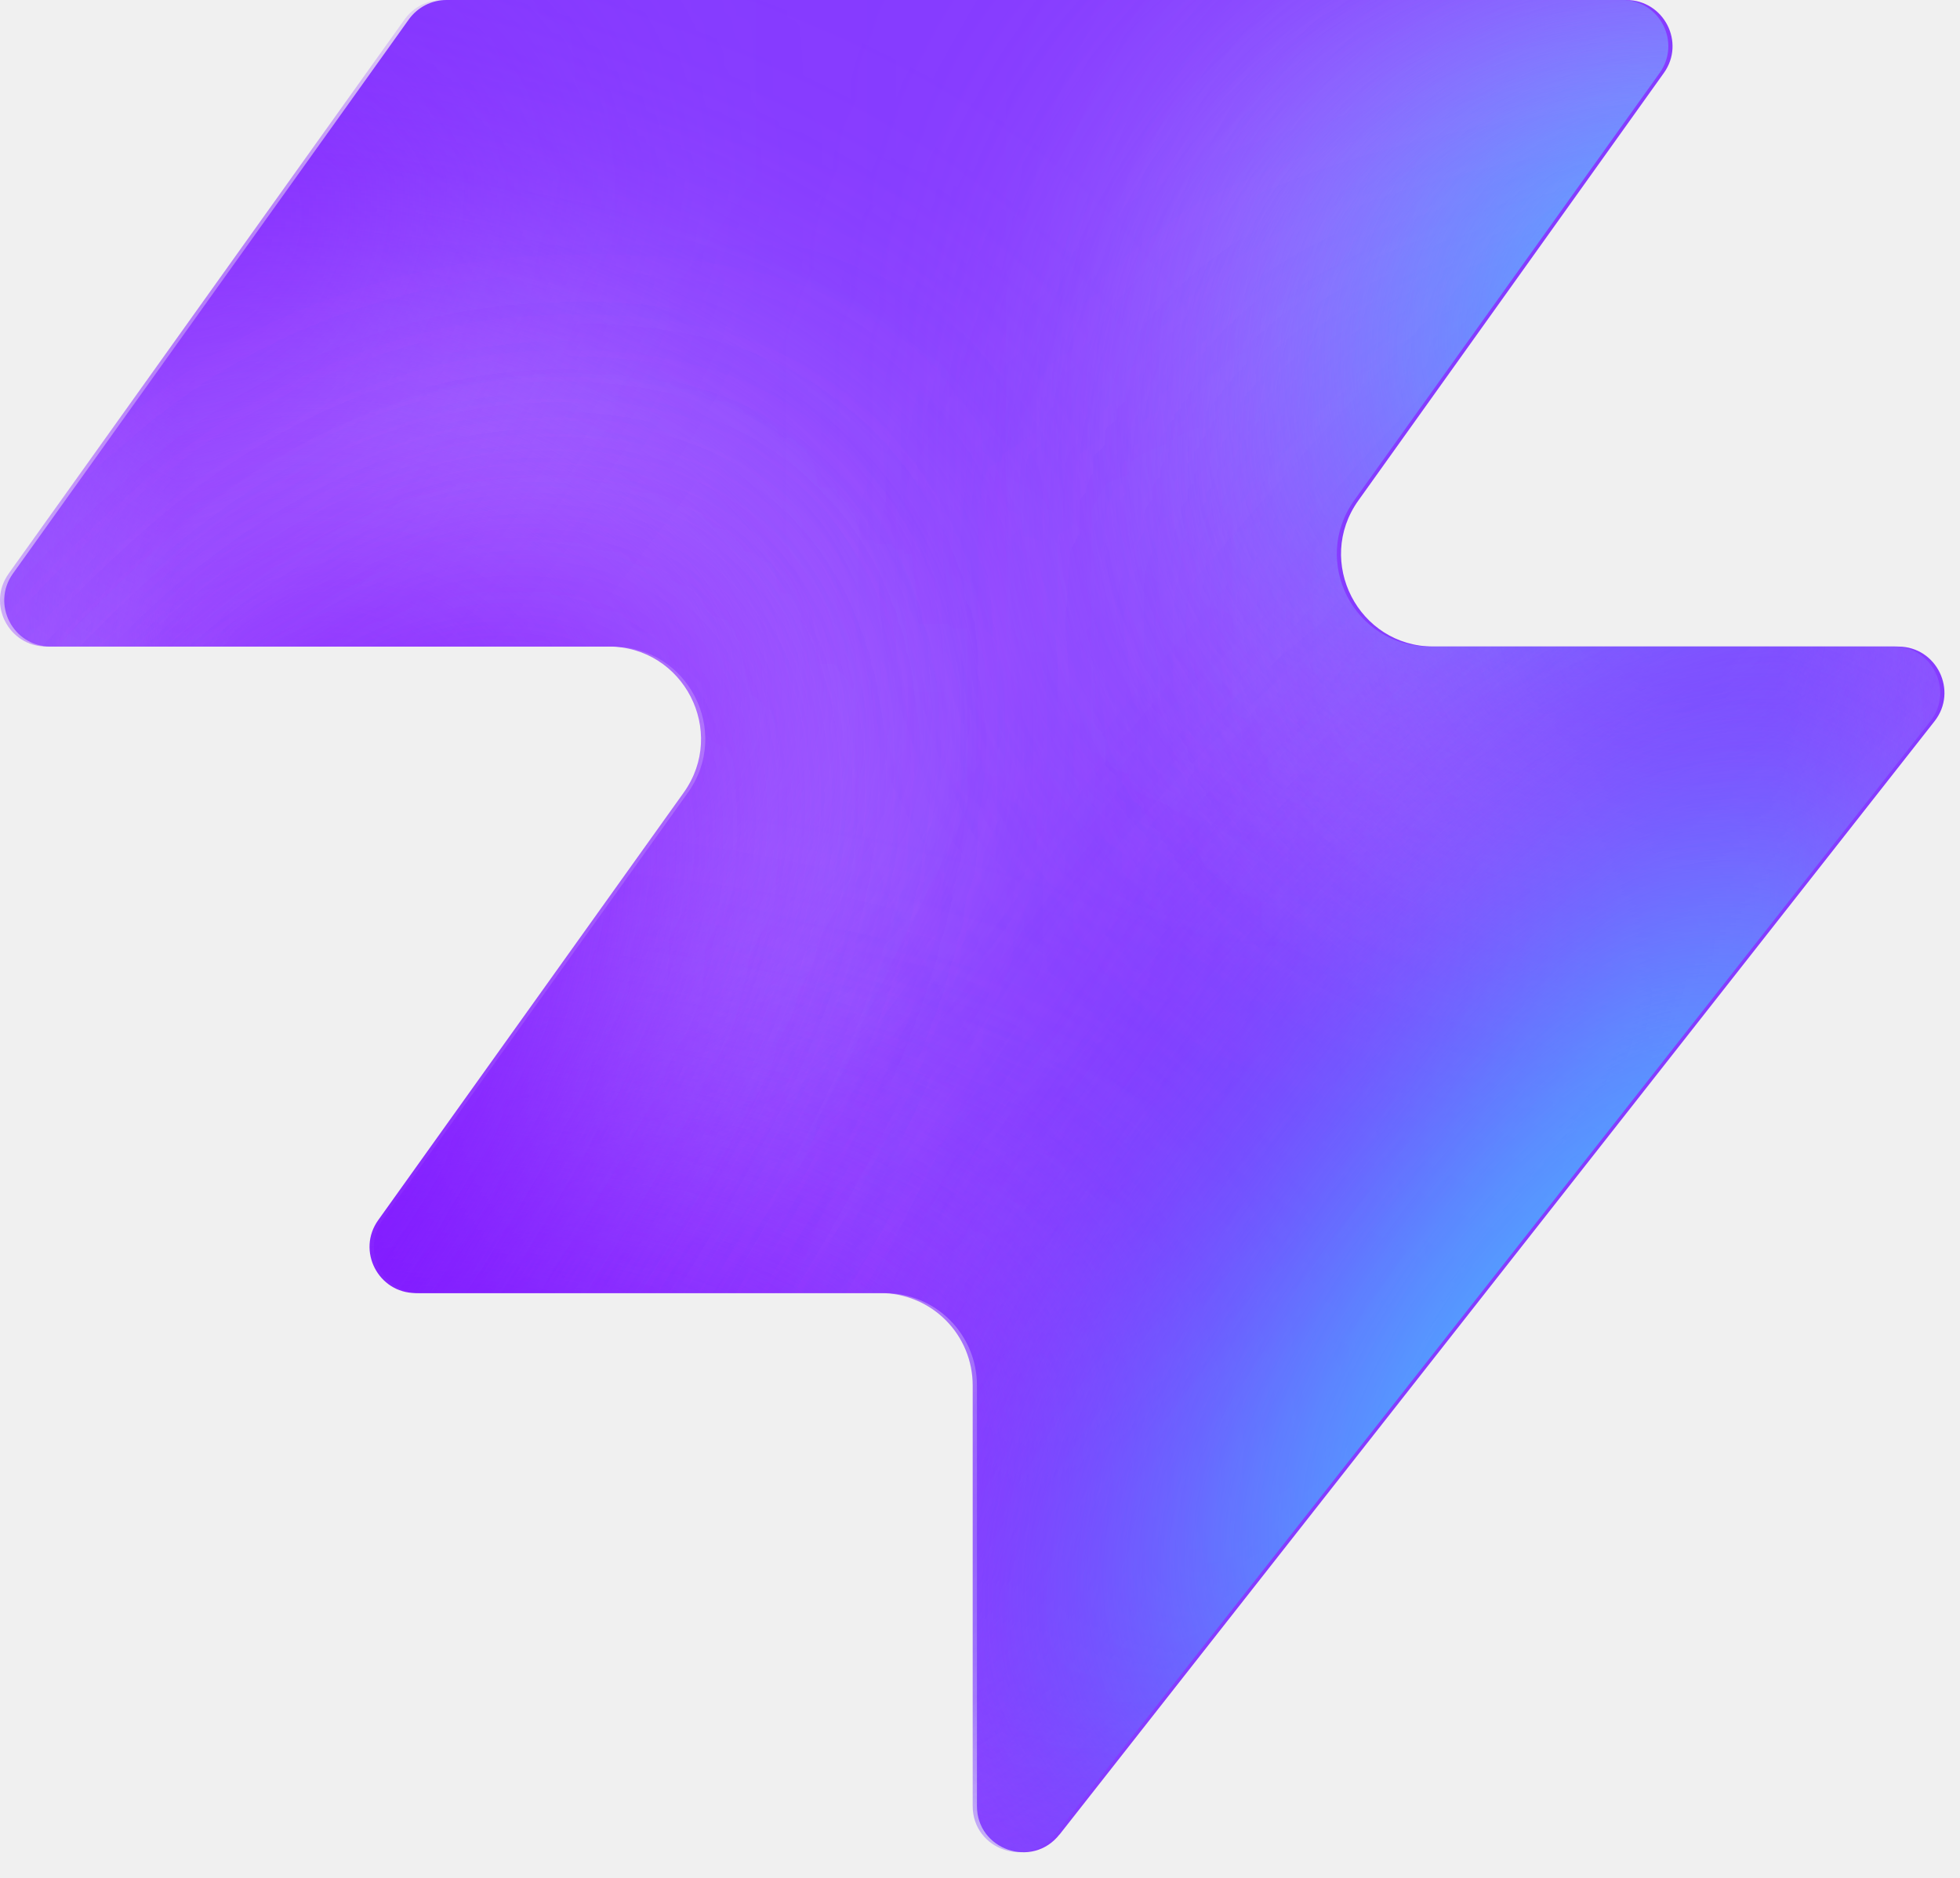
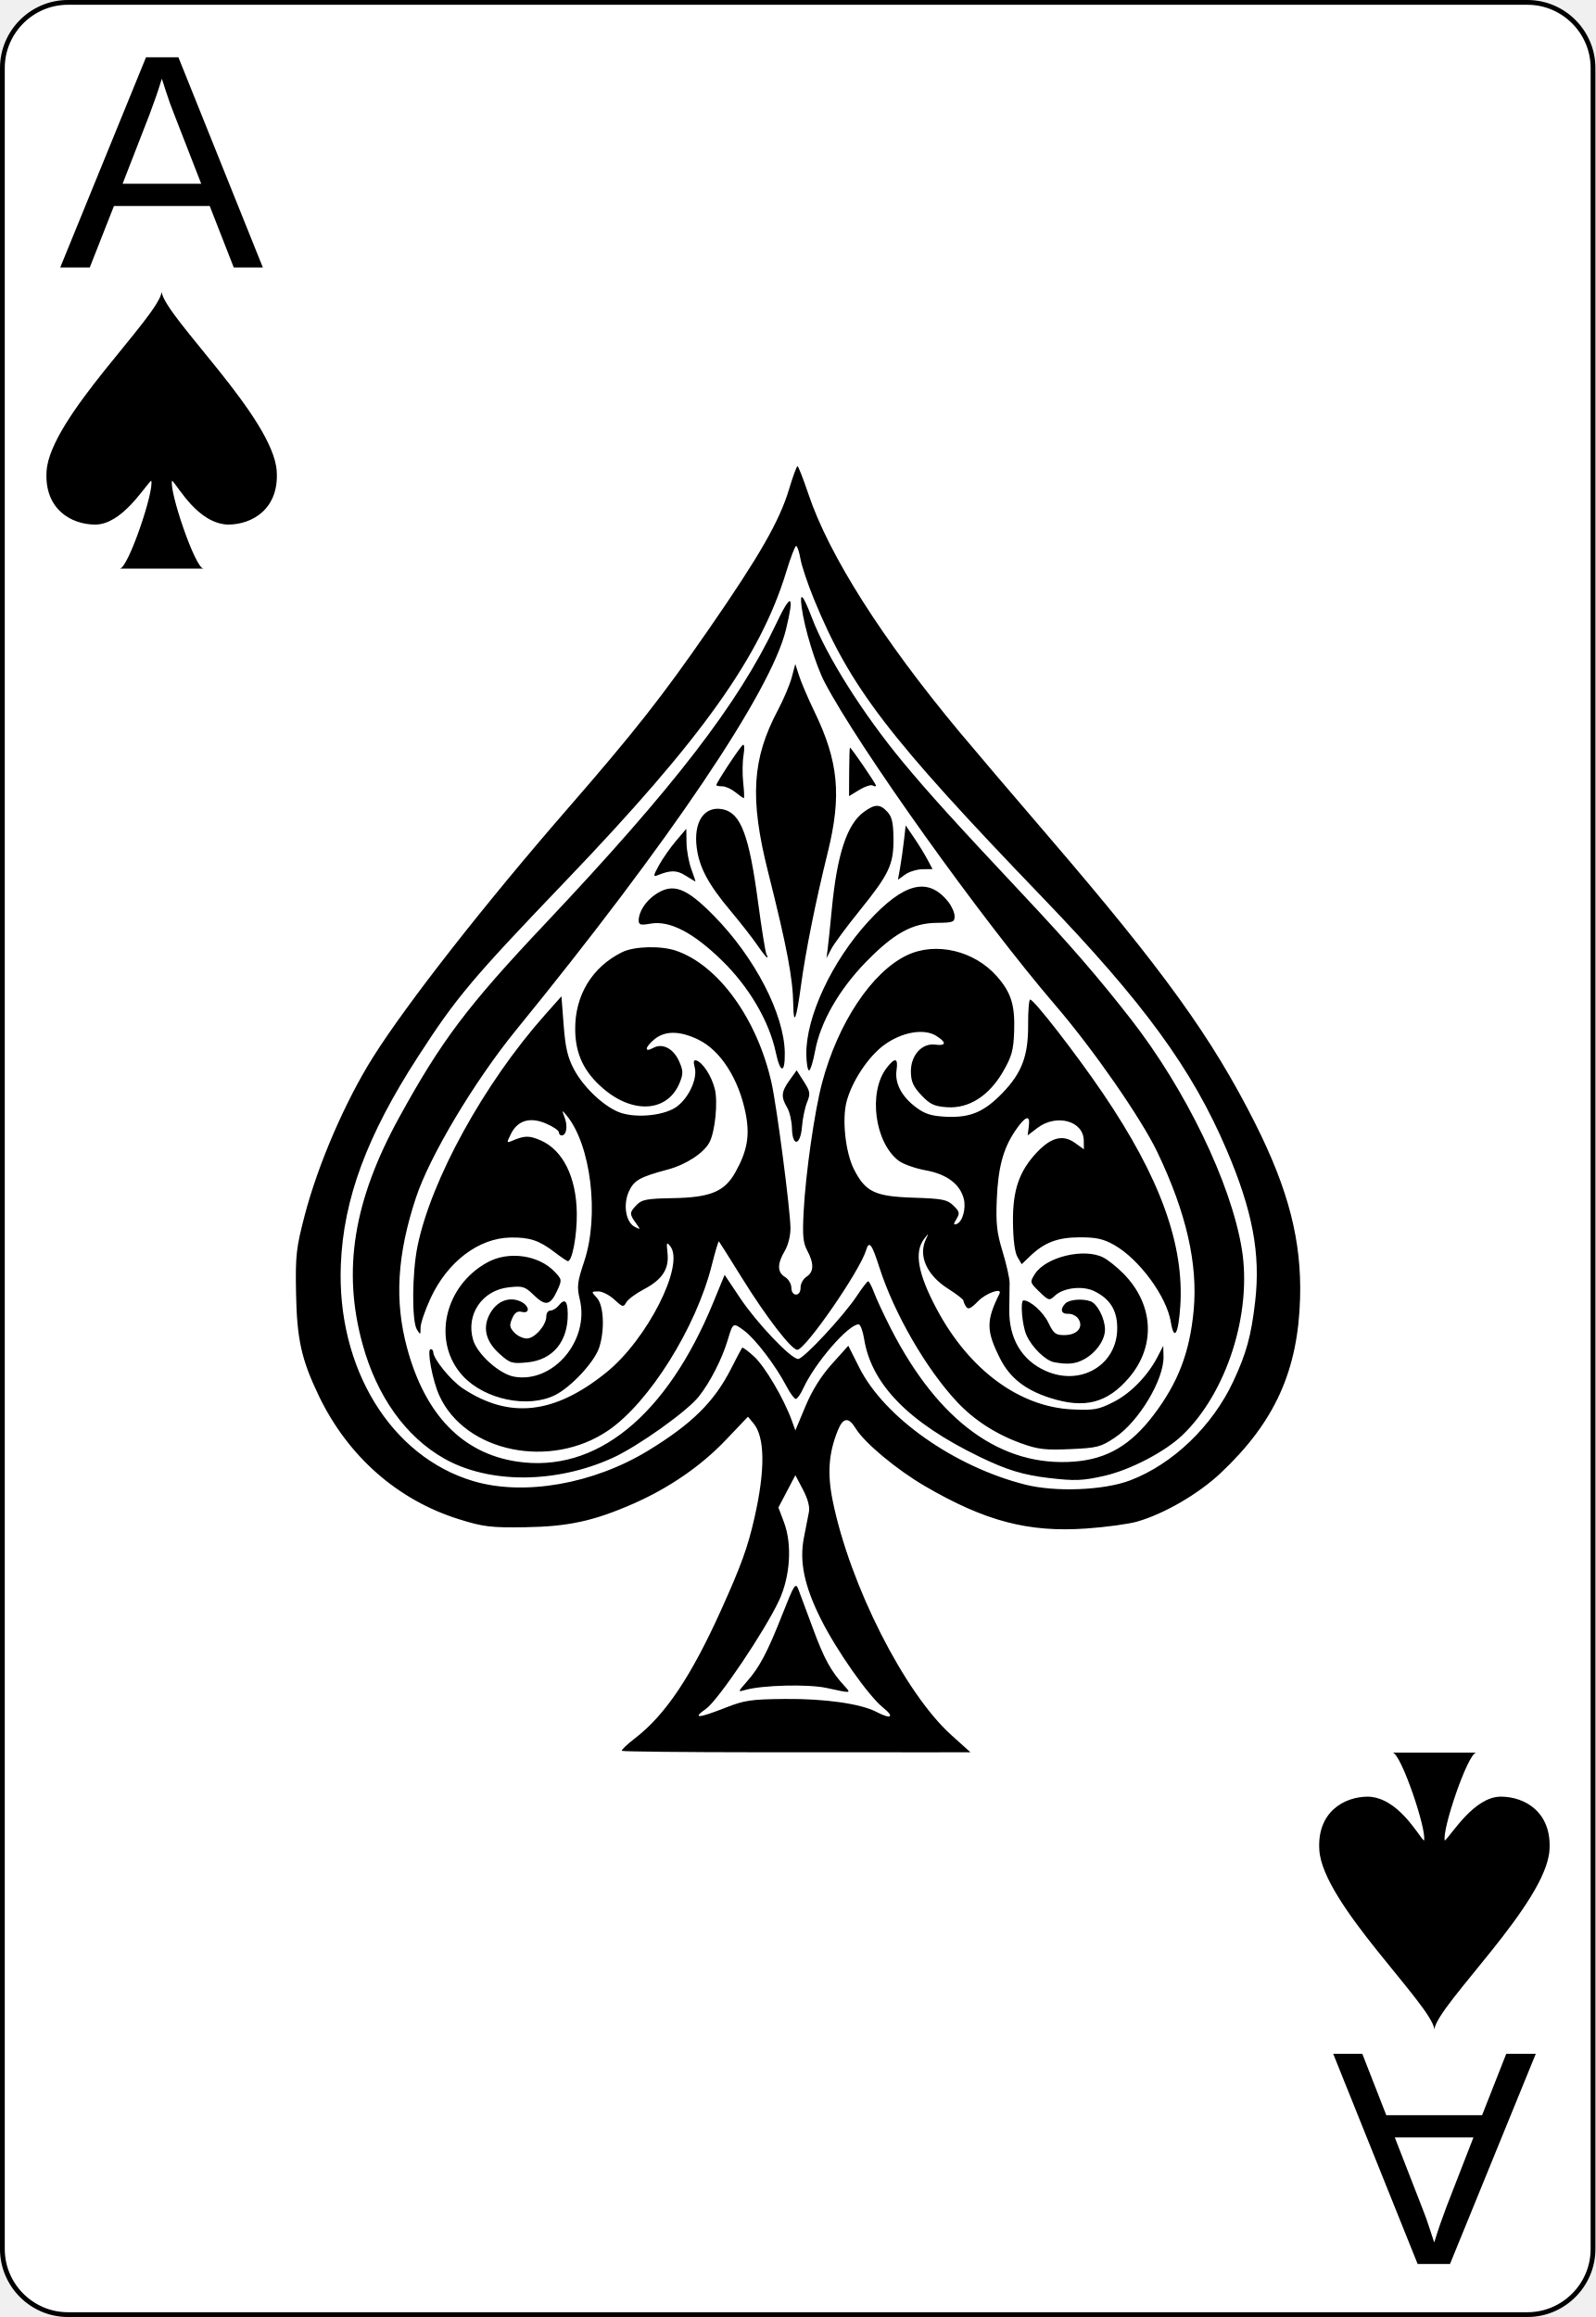
- <svg xmlns="http://www.w3.org/2000/svg" width="48" height="46" fill="none" viewBox="0 0 48 46">
-   <path fill="#863bff" d="M25.946 44.938c-.664.845-2.021.375-2.021-.698V33.937a2.26 2.26 0 0 0-2.262-2.262H10.287c-.92 0-1.456-1.04-.92-1.788l7.48-10.471c1.07-1.497 0-3.578-1.842-3.578H1.237c-.92 0-1.456-1.04-.92-1.788L10.013.474c.214-.297.556-.474.92-.474h28.894c.92 0 1.456 1.04.92 1.788l-7.48 10.471c-1.07 1.498 0 3.579 1.842 3.579h11.377c.943 0 1.473 1.088.89 1.83L25.947 44.94z" style="fill:#863bff;fill:color(display-p3 .525 .23 1);fill-opacity:1" />
-   <mask id="a" width="48" height="46" x="0" y="0" maskUnits="userSpaceOnUse" style="mask-type:alpha">
-     <path fill="#000" d="M25.842 44.938c-.664.844-2.021.375-2.021-.698V33.937a2.26 2.26 0 0 0-2.262-2.262H10.183c-.92 0-1.456-1.04-.92-1.788l7.48-10.471c1.07-1.498 0-3.579-1.842-3.579H1.133c-.92 0-1.456-1.04-.92-1.787L9.91.473c.214-.297.556-.474.92-.474h28.894c.92 0 1.456 1.04.92 1.788l-7.48 10.471c-1.07 1.498 0 3.578 1.842 3.578h11.377c.943 0 1.473 1.088.89 1.832L25.843 44.94z" style="fill:#000;fill-opacity:1" />
-   </mask>
-   <g mask="url(#a)">
-     <g filter="url(#b)">
-       <ellipse cx="5.508" cy="14.704" fill="#ede6ff" rx="5.508" ry="14.704" style="fill:#ede6ff;fill:color(display-p3 .927 .903 1);fill-opacity:1" transform="matrix(.00324 1 1 -.00324 -4.47 31.516)" />
+ <svg xmlns="http://www.w3.org/2000/svg" width="167.087pt" height="242.667pt" viewBox="0 0 167.087 242.667" xml:space="preserve" id="svg2" version="1.1">
+   <defs id="defs41" />
+   <g id="Layer_x0020_1" style="fill-rule:nonzero;clip-rule:nonzero;stroke:#000000;stroke-miterlimit:4;">
+     <path style="fill:#FFFFFF;stroke-width:0.5;" d="M166.837,235.548c0,3.777-3.087,6.869-6.871,6.869H7.111c-3.775,0-6.861-3.092-6.861-6.869V7.12C0.25,3.343,3.336,0.25,7.111,0.25h152.855    c3.784,0,6.871,3.093,6.871,6.87v228.428z" id="path5" />
+     <g style="stroke:none;" id="g7">
+       <g id="g9">
+ 				
+ 			</g>
    </g>
-     <g filter="url(#c)">
-       <ellipse cx="10.399" cy="29.851" fill="#ede6ff" rx="10.399" ry="29.851" style="fill:#ede6ff;fill:color(display-p3 .927 .903 1);fill-opacity:1" transform="matrix(.00324 1 1 -.00324 -39.328 7.883)" />
+     <g id="g15">
+ 			
+ 		</g>
+     <g id="g19">
+ 			
+ 		</g>
+     <g style="stroke:none;" id="g23">
+       <g id="g25">
+ 				
+ 			</g>
    </g>
-     <g filter="url(#d)">
-       <ellipse cx="5.508" cy="30.487" fill="#7e14ff" rx="5.508" ry="30.487" style="fill:#7e14ff;fill:color(display-p3 .492 .077 1);fill-opacity:1" transform="rotate(89.814 -25.913 -14.639)scale(1 -1)" />
-     </g>
-     <g filter="url(#e)">
-       <ellipse cx="5.508" cy="30.599" fill="#7e14ff" rx="5.508" ry="30.599" style="fill:#7e14ff;fill:color(display-p3 .492 .077 1);fill-opacity:1" transform="rotate(89.814 -32.644 -3.334)scale(1 -1)" />
-     </g>
-     <g filter="url(#f)">
-       <ellipse cx="5.508" cy="30.599" fill="#7e14ff" rx="5.508" ry="30.599" style="fill:#7e14ff;fill:color(display-p3 .492 .077 1);fill-opacity:1" transform="matrix(.00324 1 1 -.00324 -34.34 30.47)" />
-     </g>
-     <g filter="url(#g)">
-       <ellipse cx="14.072" cy="22.078" fill="#ede6ff" rx="14.072" ry="22.078" style="fill:#ede6ff;fill:color(display-p3 .927 .903 1);fill-opacity:1" transform="rotate(93.35 24.506 48.493)scale(-1 1)" />
-     </g>
-     <g filter="url(#h)">
-       <ellipse cx="3.47" cy="21.501" fill="#7e14ff" rx="3.47" ry="21.501" style="fill:#7e14ff;fill:color(display-p3 .492 .077 1);fill-opacity:1" transform="rotate(89.009 28.708 47.59)scale(-1 1)" />
-     </g>
-     <g filter="url(#i)">
-       <ellipse cx="3.47" cy="21.501" fill="#7e14ff" rx="3.47" ry="21.501" style="fill:#7e14ff;fill:color(display-p3 .492 .077 1);fill-opacity:1" transform="rotate(89.009 28.708 47.59)scale(-1 1)" />
-     </g>
-     <g filter="url(#j)">
-       <ellipse cx=".387" cy="8.972" fill="#7e14ff" rx="4.407" ry="29.108" style="fill:#7e14ff;fill:color(display-p3 .492 .077 1);fill-opacity:1" transform="rotate(39.51 .387 8.972)" />
-     </g>
-     <g filter="url(#k)">
-       <ellipse cx="47.523" cy="-6.092" fill="#7e14ff" rx="4.407" ry="29.108" style="fill:#7e14ff;fill:color(display-p3 .492 .077 1);fill-opacity:1" transform="rotate(37.892 47.523 -6.092)" />
-     </g>
-     <g filter="url(#l)">
-       <ellipse cx="41.412" cy="6.333" fill="#47bfff" rx="5.971" ry="9.665" style="fill:#47bfff;fill:color(display-p3 .28 .748 1);fill-opacity:1" transform="rotate(37.892 41.412 6.333)" />
-     </g>
-     <g filter="url(#m)">
-       <ellipse cx="-1.879" cy="38.332" fill="#7e14ff" rx="4.407" ry="29.108" style="fill:#7e14ff;fill:color(display-p3 .492 .077 1);fill-opacity:1" transform="rotate(37.892 -1.88 38.332)" />
-     </g>
-     <g filter="url(#n)">
-       <ellipse cx="-1.879" cy="38.332" fill="#7e14ff" rx="4.407" ry="29.108" style="fill:#7e14ff;fill:color(display-p3 .492 .077 1);fill-opacity:1" transform="rotate(37.892 -1.88 38.332)" />
-     </g>
-     <g filter="url(#o)">
-       <ellipse cx="35.651" cy="29.907" fill="#7e14ff" rx="4.407" ry="29.108" style="fill:#7e14ff;fill:color(display-p3 .492 .077 1);fill-opacity:1" transform="rotate(37.892 35.651 29.907)" />
-     </g>
-     <g filter="url(#p)">
-       <ellipse cx="38.418" cy="32.4" fill="#47bfff" rx="5.971" ry="15.297" style="fill:#47bfff;fill:color(display-p3 .28 .748 1);fill-opacity:1" transform="rotate(37.892 38.418 32.4)" />
+     <g style="stroke:none;" id="g31">
+       <g id="g33">
+ 				
+ 			</g>
    </g>
  </g>
-   <defs>
-     <filter id="b" width="60.045" height="41.654" x="-19.77" y="16.149" color-interpolation-filters="sRGB" filterUnits="userSpaceOnUse">
-       <feFlood flood-opacity="0" result="BackgroundImageFix" />
-       <feBlend in="SourceGraphic" in2="BackgroundImageFix" result="shape" />
-       <feGaussianBlur result="effect1_foregroundBlur_2002_17158" stdDeviation="7.659" />
-     </filter>
-     <filter id="c" width="90.34" height="51.437" x="-54.613" y="-7.533" color-interpolation-filters="sRGB" filterUnits="userSpaceOnUse">
-       <feFlood flood-opacity="0" result="BackgroundImageFix" />
-       <feBlend in="SourceGraphic" in2="BackgroundImageFix" result="shape" />
-       <feGaussianBlur result="effect1_foregroundBlur_2002_17158" stdDeviation="7.659" />
-     </filter>
-     <filter id="d" width="79.355" height="29.4" x="-49.64" y="2.03" color-interpolation-filters="sRGB" filterUnits="userSpaceOnUse">
-       <feFlood flood-opacity="0" result="BackgroundImageFix" />
-       <feBlend in="SourceGraphic" in2="BackgroundImageFix" result="shape" />
-       <feGaussianBlur result="effect1_foregroundBlur_2002_17158" stdDeviation="4.596" />
-     </filter>
-     <filter id="e" width="79.579" height="29.4" x="-45.045" y="20.029" color-interpolation-filters="sRGB" filterUnits="userSpaceOnUse">
-       <feFlood flood-opacity="0" result="BackgroundImageFix" />
-       <feBlend in="SourceGraphic" in2="BackgroundImageFix" result="shape" />
-       <feGaussianBlur result="effect1_foregroundBlur_2002_17158" stdDeviation="4.596" />
-     </filter>
-     <filter id="f" width="79.579" height="29.4" x="-43.513" y="21.178" color-interpolation-filters="sRGB" filterUnits="userSpaceOnUse">
-       <feFlood flood-opacity="0" result="BackgroundImageFix" />
-       <feBlend in="SourceGraphic" in2="BackgroundImageFix" result="shape" />
-       <feGaussianBlur result="effect1_foregroundBlur_2002_17158" stdDeviation="4.596" />
-     </filter>
-     <filter id="g" width="74.749" height="58.852" x="15.756" y="-17.901" color-interpolation-filters="sRGB" filterUnits="userSpaceOnUse">
-       <feFlood flood-opacity="0" result="BackgroundImageFix" />
-       <feBlend in="SourceGraphic" in2="BackgroundImageFix" result="shape" />
-       <feGaussianBlur result="effect1_foregroundBlur_2002_17158" stdDeviation="7.659" />
-     </filter>
-     <filter id="h" width="61.377" height="25.362" x="23.548" y="2.284" color-interpolation-filters="sRGB" filterUnits="userSpaceOnUse">
-       <feFlood flood-opacity="0" result="BackgroundImageFix" />
-       <feBlend in="SourceGraphic" in2="BackgroundImageFix" result="shape" />
-       <feGaussianBlur result="effect1_foregroundBlur_2002_17158" stdDeviation="4.596" />
-     </filter>
-     <filter id="i" width="61.377" height="25.362" x="23.548" y="2.284" color-interpolation-filters="sRGB" filterUnits="userSpaceOnUse">
-       <feFlood flood-opacity="0" result="BackgroundImageFix" />
-       <feBlend in="SourceGraphic" in2="BackgroundImageFix" result="shape" />
-       <feGaussianBlur result="effect1_foregroundBlur_2002_17158" stdDeviation="4.596" />
-     </filter>
-     <filter id="j" width="56.045" height="63.649" x="-27.636" y="-22.853" color-interpolation-filters="sRGB" filterUnits="userSpaceOnUse">
-       <feFlood flood-opacity="0" result="BackgroundImageFix" />
-       <feBlend in="SourceGraphic" in2="BackgroundImageFix" result="shape" />
-       <feGaussianBlur result="effect1_foregroundBlur_2002_17158" stdDeviation="4.596" />
-     </filter>
-     <filter id="k" width="54.814" height="64.646" x="20.116" y="-38.415" color-interpolation-filters="sRGB" filterUnits="userSpaceOnUse">
-       <feFlood flood-opacity="0" result="BackgroundImageFix" />
-       <feBlend in="SourceGraphic" in2="BackgroundImageFix" result="shape" />
-       <feGaussianBlur result="effect1_foregroundBlur_2002_17158" stdDeviation="4.596" />
-     </filter>
-     <filter id="l" width="33.541" height="35.313" x="24.641" y="-11.323" color-interpolation-filters="sRGB" filterUnits="userSpaceOnUse">
-       <feFlood flood-opacity="0" result="BackgroundImageFix" />
-       <feBlend in="SourceGraphic" in2="BackgroundImageFix" result="shape" />
-       <feGaussianBlur result="effect1_foregroundBlur_2002_17158" stdDeviation="4.596" />
-     </filter>
-     <filter id="m" width="54.814" height="64.646" x="-29.286" y="6.009" color-interpolation-filters="sRGB" filterUnits="userSpaceOnUse">
-       <feFlood flood-opacity="0" result="BackgroundImageFix" />
-       <feBlend in="SourceGraphic" in2="BackgroundImageFix" result="shape" />
-       <feGaussianBlur result="effect1_foregroundBlur_2002_17158" stdDeviation="4.596" />
-     </filter>
-     <filter id="n" width="54.814" height="64.646" x="-29.286" y="6.009" color-interpolation-filters="sRGB" filterUnits="userSpaceOnUse">
-       <feFlood flood-opacity="0" result="BackgroundImageFix" />
-       <feBlend in="SourceGraphic" in2="BackgroundImageFix" result="shape" />
-       <feGaussianBlur result="effect1_foregroundBlur_2002_17158" stdDeviation="4.596" />
-     </filter>
-     <filter id="o" width="54.814" height="64.646" x="8.244" y="-2.416" color-interpolation-filters="sRGB" filterUnits="userSpaceOnUse">
-       <feFlood flood-opacity="0" result="BackgroundImageFix" />
-       <feBlend in="SourceGraphic" in2="BackgroundImageFix" result="shape" />
-       <feGaussianBlur result="effect1_foregroundBlur_2002_17158" stdDeviation="4.596" />
-     </filter>
-     <filter id="p" width="39.409" height="43.623" x="18.713" y="10.588" color-interpolation-filters="sRGB" filterUnits="userSpaceOnUse">
-       <feFlood flood-opacity="0" result="BackgroundImageFix" />
-       <feBlend in="SourceGraphic" in2="BackgroundImageFix" result="shape" />
-       <feGaussianBlur result="effect1_foregroundBlur_2002_17158" stdDeviation="4.596" />
-     </filter>
-   </defs>
+   <text xml:space="preserve" style="font-size:32px;font-style:normal;font-weight:normal;line-height:125%;letter-spacing:0px;word-spacing:0px;fill:#000000;fill-opacity:1;stroke:none;font-family:Bitstream Vera Sans" x="6.246" y="28.013" id="text3788">
+     <tspan id="tspan3790" x="6.246" y="28.013" style="font-style:normal;font-variant:normal;font-weight:normal;font-stretch:normal;font-family:Arial;-inkscape-font-specification:Arial">A</tspan>
+   </text>
+   <g transform="matrix(1.508595,0,0,1.379325,16.92904,45.06616)" id="layer1-7">
+     <path id="sl" d="M 7.989,3.103 C 7.747,-0.954 0.242,-8.59 0,-10.5 c -0.242,1.909 -7.747,9.545 -7.989,13.603 -0.169,2.868 1.695,4.057 3.39,4.057 1.835,-0.022 3.351,-2.801 3.873,-3.341 0.242,0.716 -1.603,6.682 -2.179,6.682 l 5.811,0 C 2.33,10.501 0.485,4.535 0.727,3.819 1.184,4.315 2.524,7.077 4.601,7.16 6.295,7.159 8.158,5.971 7.989,3.103 z" style="fill:#000000" />
+   </g>
+   <text xml:space="preserve" style="font-size:32px;font-style:normal;font-weight:normal;line-height:125%;letter-spacing:0px;word-spacing:0px;fill:#000000;fill-opacity:1;stroke:none;font-family:Bitstream Vera Sans" x="-160.908" y="-215.097" id="text3788-2" transform="scale(-1,-1)">
+     <tspan id="tspan3790-3" x="-160.908" y="-215.097" style="font-style:normal;font-variant:normal;font-weight:normal;font-stretch:normal;font-family:Arial;-inkscape-font-specification:Arial">A</tspan>
+   </text>
+   <g transform="matrix(-1.508595,0,0,-1.379325,150.2247,198.0438)" id="layer1-7-8">
+     <path id="sl-0" d="M 7.989,3.103 C 7.747,-0.954 0.242,-8.59 0,-10.5 c -0.242,1.909 -7.747,9.545 -7.989,13.603 -0.169,2.868 1.695,4.057 3.39,4.057 1.835,-0.022 3.351,-2.801 3.873,-3.341 0.242,0.716 -1.603,6.682 -2.179,6.682 l 5.811,0 C 2.33,10.501 0.485,4.535 0.727,3.819 1.184,4.315 2.524,7.077 4.601,7.16 6.295,7.159 8.158,5.971 7.989,3.103 z" style="fill:#000000" />
+   </g>
+   <path style="fill:#000000" d="m 79.5,183.521 c -7.826,-0.004 -14.295,-0.072 -14.375,-0.151 -0.081,-0.078 0.556,-0.684 1.416,-1.346 3.13,-2.41 5.827,-6.427 8.939,-13.312 2.139,-4.732 2.827,-6.631 3.538,-9.761 1.137,-5.009 1.1,-8.437 -0.106,-9.882 l -0.578,-0.693 -2.33,2.448 c -2.59,2.721 -5.961,5.038 -9.722,6.683 -4.12,1.802 -6.785,2.378 -11.31,2.446 -3.568,0.053 -4.337,-0.04 -6.887,-0.834 -6.438,-2.004 -11.655,-6.595 -14.694,-12.929 -1.831,-3.816 -2.298,-5.93 -2.387,-10.787 -0.072,-3.929 0.014,-4.693 0.907,-8.117 1.395,-5.347 4.254,-11.962 7.164,-16.579 3.537,-5.612 11.693,-16.027 20.313,-25.941 7.092,-8.157 9.95,-11.791 14.898,-18.945 5.264,-7.612 7.354,-11.261 8.351,-14.582 0.399,-1.328 0.797,-2.414 0.885,-2.415 0.088,-5.1e-5 0.604,1.319 1.146,2.932 2.156,6.414 7.733,15.195 15.82,24.905 1.44,1.729 5.632,6.653 9.316,10.942 12.066,14.047 17.16,21.119 21.66,30.072 3.485,6.932 4.859,12.276 4.695,18.249 -0.21,7.634 -2.655,13.027 -8.322,18.356 -2.334,2.195 -5.915,4.274 -8.761,5.087 -0.88,0.251 -3.262,0.574 -5.293,0.718 -6.082,0.43 -10.616,-0.762 -16.935,-4.451 -2.963,-1.73 -6.312,-4.525 -7.238,-6.039 -0.748,-1.224 -1.321,-1.146 -1.883,0.256 -0.944,2.358 -1.095,4.482 -0.521,7.315 1.792,8.834 7.522,20.148 12.442,24.569 l 1.988,1.786 -3.955,0.004 c -2.175,0.003 -10.358,5.4e-4 -18.184,-0.004 z m 12.99,-4.672 c -1.542,-1.233 -4.883,-5.992 -6.538,-9.312 -1.721,-3.453 -2.247,-5.989 -1.76,-8.486 0.2,-1.024 0.437,-2.239 0.527,-2.701 0.105,-0.539 -0.12,-1.379 -0.628,-2.343 l -0.792,-1.503 -0.888,1.691 -0.888,1.691 0.586,1.557 c 0.865,2.297 0.658,5.634 -0.505,8.148 -1.47,3.176 -6.396,10.49 -7.665,11.38 -1.486,1.042 -0.826,1.008 2.005,-0.103 2.04,-0.801 2.691,-0.897 6.292,-0.931 4.137,-0.039 7.912,0.498 9.559,1.359 1.532,0.801 1.932,0.544 0.695,-0.445 z m -5.933,-2.066 c -1.911,-0.417 -6.729,-0.297 -8.513,0.213 -0.791,0.226 -0.789,0.217 0.175,-0.875 1.327,-1.502 2.166,-3.093 3.738,-7.09 1.209,-3.074 1.364,-3.319 1.649,-2.596 0.173,0.439 0.86,2.284 1.526,4.099 1.167,3.178 1.893,4.507 3.299,6.033 0.737,0.8 0.779,0.795 -1.873,0.216 z M 118.364,155.044 c 4.476,-1.707 8.628,-5.698 10.81,-10.392 1.373,-2.954 1.861,-4.737 2.277,-8.32 0.583,-5.024 -0.265,-9.532 -2.997,-15.929 -3.611,-8.455 -8.685,-15.408 -19.291,-26.43 C 93.039,77.217 89.044,72.003 85.25,62.765 c -0.649,-1.581 -1.288,-3.488 -1.42,-4.237 -0.131,-0.749 -0.335,-1.357 -0.452,-1.35 -0.117,0.007 -0.582,1.223 -1.033,2.704 -2.715,8.906 -8.835,17.488 -23.073,32.356 -9.924,10.364 -11.469,12.202 -15.537,18.497 -5.315,8.223 -7.765,14.841 -8.039,21.719 -0.433,10.846 5.25,20.117 13.9,22.675 5.289,1.564 12.55,0.295 18.271,-3.193 4.596,-2.802 6.936,-5.115 8.705,-8.602 0.569,-1.121 1.086,-2.102 1.15,-2.179 0.063,-0.077 0.64,0.348 1.281,0.945 1.123,1.045 3.089,4.385 3.904,6.63 l 0.392,1.08 1.055,-2.522 c 0.701,-1.674 1.632,-3.164 2.772,-4.433 l 1.717,-1.911 1.148,2.285 c 2.619,5.215 9.929,10.372 17.373,12.258 3.182,0.806 8.258,0.602 10.998,-0.443 z m -8.513,-0.248 c -2.71,-0.322 -4.411,-0.841 -7.239,-2.21 -7.434,-3.6 -11.354,-7.601 -12.114,-12.366 -0.134,-0.838 -0.394,-1.521 -0.578,-1.518 -1.091,0.016 -4.593,4.072 -5.8,6.717 -0.274,0.6 -0.623,1.092 -0.776,1.095 -0.153,0.003 -0.598,-0.606 -0.99,-1.351 -1.133,-2.158 -3.246,-4.932 -4.412,-5.795 -1.177,-0.871 -1.173,-0.873 -1.732,0.986 -0.598,1.988 -1.823,4.386 -3.017,5.903 -1.218,1.548 -6.374,5.222 -9.021,6.428 -5.947,2.71 -12.95,2.738 -17.656,0.071 -4.032,-2.285 -7.05,-6.518 -8.552,-11.993 -2.123,-7.739 -0.942,-15.025 3.849,-23.745 4.413,-8.031 7.138,-11.648 15.262,-20.254 13.469,-14.267 20.243,-23.052 24.166,-31.34 1.63,-3.444 1.992,-3.268 1.07,0.521 -1.575,6.473 -12.141,22.15 -28.279,41.957 -4.349,5.338 -9.035,13.187 -10.472,17.54 -1.974,5.98 -2.259,10.796 -0.931,15.721 1.887,7.001 5.788,11.042 11.495,11.909 8.277,1.258 15.681,-4.739 20.583,-16.672 l 1.183,-2.881 1.623,2.43 c 1.761,2.637 5.339,6.392 6.081,6.381 0.569,-0.008 4.757,-4.507 6.135,-6.591 0.558,-0.843 1.094,-1.538 1.191,-1.544 0.097,-0.006 0.378,0.528 0.624,1.188 0.246,0.659 1.025,2.329 1.73,3.712 4.995,9.793 11.616,14.596 19.275,13.98 3.406,-0.274 5.868,-1.722 8.248,-4.852 2.579,-3.391 3.798,-6.562 4.213,-10.955 0.461,-4.879 -0.77,-10.259 -3.791,-16.581 -1.694,-3.543 -6.705,-10.765 -10.683,-15.396 -7.777,-9.053 -20.649,-27.077 -24.186,-33.866 -0.917,-1.76 -2.1,-5.62 -2.389,-7.797 -0.234,-1.759 0.124,-1.401 1.066,1.067 1.535,4.023 5.327,10.038 9.525,15.109 2.631,3.179 5.534,6.381 12.821,14.143 4.696,5.002 7.671,8.441 11.04,12.762 5.762,7.389 10.498,17.183 11.636,24.065 1.112,6.718 -1.573,15.125 -6.249,19.565 -1.824,1.732 -5.447,3.616 -8.131,4.227 -2.285,0.52 -3.09,0.552 -5.819,0.228 z m -2.841,-3.603 c -2.727,-0.992 -5.001,-2.462 -6.811,-4.402 -3.217,-3.449 -6.565,-9.253 -8.095,-14.034 -0.801,-2.502 -1.082,-2.866 -1.4,-1.812 -0.653,2.169 -6.35,10.413 -7.203,10.423 -0.605,0.008 -3.242,-3.41 -5.753,-7.456 -1.301,-2.096 -2.408,-3.852 -2.459,-3.902 -0.051,-0.05 -0.387,1.078 -0.746,2.505 -1.642,6.524 -6.544,14.355 -10.819,17.286 -6.034,4.136 -14.975,2.314 -17.701,-3.608 -0.726,-1.577 -1.347,-4.888 -0.918,-4.894 0.147,-0.003 0.27,0.144 0.272,0.324 0.011,0.714 1.842,2.958 3.089,3.786 4.894,3.247 9.614,2.718 15.057,-1.687 4.255,-3.443 8.195,-11.212 6.686,-13.182 -0.391,-0.51 -0.425,-0.432 -0.301,0.693 0.184,1.67 -0.543,2.783 -2.486,3.804 -0.84,0.441 -1.666,1.059 -1.836,1.373 -0.283,0.524 -0.386,0.499 -1.245,-0.299 -0.515,-0.478 -1.276,-0.865 -1.692,-0.859 -0.743,0.011 -0.745,0.022 -0.145,0.666 0.729,0.782 0.853,3.335 0.253,5.204 -0.483,1.506 -2.944,4.158 -4.633,4.995 -2.833,1.403 -7.339,0.471 -9.633,-1.992 -3.286,-3.53 -1.997,-9.456 2.597,-11.936 2.206,-1.191 5.338,-0.742 6.996,1.003 0.777,0.818 0.783,0.86 0.271,1.976 -0.716,1.561 -1.222,1.661 -2.434,0.485 -0.951,-0.923 -1.17,-0.991 -2.641,-0.828 -2.785,0.31 -4.508,2.847 -3.733,5.498 0.444,1.519 2.769,3.598 4.322,3.866 4.075,0.702 7.884,-3.797 6.854,-8.094 -0.321,-1.339 -0.268,-1.8 0.462,-3.985 1.6,-4.794 0.705,-12.203 -1.846,-15.287 -0.504,-0.61 -0.512,-0.6 -0.198,0.241 0.34,0.91 0.18,1.848 -0.317,1.855 -0.158,0.003 -0.289,-0.147 -0.292,-0.333 -0.003,-0.185 -0.607,-0.596 -1.343,-0.912 -1.677,-0.721 -2.968,-0.34 -3.678,1.084 -0.465,0.933 -0.46,0.97 0.101,0.731 1.329,-0.569 1.799,-0.577 3.006,-0.055 2.339,1.013 3.749,3.86 3.791,7.656 0.025,2.296 -0.477,4.989 -0.931,4.995 -0.093,0.002 -0.718,-0.419 -1.389,-0.934 -1.615,-1.241 -2.633,-1.579 -4.636,-1.54 -3.343,0.064 -6.596,2.542 -8.368,6.376 -0.574,1.241 -1.042,2.622 -1.041,3.069 0.002,0.774 -0.016,0.782 -0.387,0.176 -0.537,-0.879 -0.501,-5.9 0.062,-8.678 1.417,-6.985 6.993,-17.112 13.367,-24.278 l 1.715,-1.928 0.232,3.024 c 0.182,2.371 0.416,3.371 1.085,4.631 1.04,1.959 3.309,4.051 4.953,4.567 1.796,0.563 4.64,0.225 5.847,-0.695 1.256,-0.958 2.147,-2.935 1.84,-4.085 -0.161,-0.604 -0.111,-0.815 0.171,-0.725 0.681,0.216 1.616,1.668 1.939,3.013 0.33,1.372 0.023,4.421 -0.558,5.546 -0.581,1.125 -2.452,2.35 -4.376,2.865 -2.934,0.785 -3.534,1.124 -4.071,2.299 -0.627,1.373 -0.323,3.22 0.609,3.7 0.627,0.324 0.632,0.308 0.117,-0.403 -0.683,-0.945 -0.676,-1.102 0.091,-1.892 0.545,-0.562 1.067,-0.66 3.766,-0.706 3.959,-0.068 5.432,-0.676 6.571,-2.713 1.247,-2.229 1.53,-3.841 1.079,-6.136 -0.712,-3.62 -2.622,-6.612 -4.942,-7.745 -1.933,-0.944 -3.486,-0.964 -4.6,-0.06 -1.01,0.819 -1.113,1.456 -0.15,0.921 0.979,-0.543 2.139,0.063 2.733,1.428 0.419,0.962 0.426,1.267 0.055,2.194 -1.229,3.069 -4.825,3.36 -8,0.648 -2.029,-1.733 -2.929,-3.621 -2.952,-6.195 -0.033,-3.586 1.769,-6.553 4.923,-8.108 1.256,-0.619 4.043,-0.694 5.635,-0.151 4.443,1.514 8.515,7.152 10.008,13.855 0.553,2.483 1.951,13.204 1.979,15.174 0.011,0.801 -0.24,1.81 -0.606,2.431 -0.795,1.348 -0.781,2.22 0.041,2.718 0.357,0.215 0.653,0.718 0.659,1.118 0.006,0.431 0.207,0.723 0.493,0.719 0.286,-0.004 0.478,-0.302 0.471,-0.733 -0.006,-0.399 0.276,-0.911 0.626,-1.137 0.773,-0.499 0.797,-1.386 0.076,-2.731 -0.441,-0.823 -0.511,-1.575 -0.381,-4.076 0.209,-4.004 1.139,-10.505 1.927,-13.483 1.669,-6.302 5.231,-11.649 8.918,-13.39 3.004,-1.419 7.02,-0.473 9.387,2.21 1.505,1.706 1.914,3.015 1.815,5.807 -0.07,1.964 -0.251,2.612 -1.176,4.203 -1.476,2.539 -3.58,3.869 -5.867,3.708 -1.327,-0.093 -1.766,-0.3 -2.67,-1.257 -0.853,-0.903 -1.086,-1.421 -1.101,-2.45 -0.026,-1.72 1.149,-3.033 2.548,-2.849 1.161,0.153 1.211,-0.219 0.123,-0.91 -1.297,-0.822 -3.629,-0.412 -5.497,0.966 -1.66,1.225 -3.381,3.839 -3.92,5.956 -0.476,1.866 -0.099,5.285 0.774,7.022 1.201,2.39 2.199,2.869 6.241,2.997 3.033,0.096 3.537,0.196 4.185,0.825 0.643,0.625 0.685,0.802 0.326,1.396 -0.34,0.563 -0.338,0.655 0.014,0.532 0.617,-0.215 1.011,-1.642 0.738,-2.667 -0.408,-1.53 -1.791,-2.555 -3.98,-2.951 -1.091,-0.197 -2.367,-0.652 -2.836,-1.009 -2.514,-1.917 -3.199,-7.167 -1.267,-9.701 0.881,-1.155 1.24,-1.082 1.049,0.214 -0.203,1.381 0.544,2.791 2.079,3.926 0.921,0.681 1.605,0.889 3.148,0.959 2.484,0.112 3.934,-0.499 5.838,-2.46 2.051,-2.113 2.735,-3.918 2.715,-7.158 -0.009,-1.457 0.087,-2.652 0.214,-2.655 0.397,-0.009 4.82,5.692 7.639,9.847 5.977,8.811 8.528,15.86 8.079,22.325 -0.202,2.91 -0.65,3.631 -0.988,1.589 -0.442,-2.676 -3.31,-6.575 -5.925,-8.056 -1.134,-0.642 -1.878,-0.808 -3.601,-0.805 -2.338,0.005 -3.72,0.533 -5.246,2.002 l -0.843,0.812 -0.442,-0.749 c -0.282,-0.478 -0.453,-1.794 -0.473,-3.641 -0.036,-3.37 0.645,-5.355 2.517,-7.335 1.484,-1.57 2.723,-1.876 3.972,-0.981 l 0.938,0.672 -0.014,-0.924 c -0.031,-2.063 -2.873,-2.824 -4.866,-1.304 l -1.012,0.772 0.128,-0.974 c 0.166,-1.263 -0.388,-1.06 -1.456,0.534 -1.242,1.853 -1.769,3.833 -1.903,7.155 -0.103,2.527 0.003,3.47 0.608,5.454 0.403,1.32 0.733,2.797 0.735,3.283 0.002,0.486 -0.014,1.716 -0.034,2.732 -0.061,3.065 1.295,5.366 3.821,6.486 3.718,1.649 7.542,-0.681 7.484,-4.561 -0.027,-1.82 -0.755,-2.974 -2.387,-3.788 -1.208,-0.602 -3.232,-0.377 -4.128,0.459 -0.601,0.56 -0.657,0.546 -1.64,-0.408 -1.003,-0.973 -1.01,-1.001 -0.472,-1.849 1.134,-1.788 5.145,-2.76 7.167,-1.736 0.481,0.243 1.417,0.989 2.08,1.656 3.209,3.23 3.457,7.606 0.619,10.929 -2.285,2.675 -4.653,3.282 -8.277,2.121 -2.613,-0.837 -4.235,-2.124 -5.254,-4.168 -1.437,-2.881 -1.443,-3.914 -0.044,-6.735 0.343,-0.692 -1.401,-0.085 -2.24,0.779 -0.743,0.765 -1.037,0.902 -1.247,0.581 -0.151,-0.231 -0.279,-0.523 -0.284,-0.649 -0.004,-0.126 -0.723,-0.681 -1.596,-1.234 -2.233,-1.415 -3.149,-3.435 -2.343,-5.169 0.317,-0.683 0.312,-0.685 -0.162,-0.076 -1.078,1.388 -0.679,3.647 1.304,7.37 3.392,6.371 8.678,10.271 14.246,10.51 2.255,0.097 2.711,0.013 4.277,-0.782 1.801,-0.915 3.588,-2.753 4.617,-4.75 l 0.584,-1.134 0.028,1.124 c 0.06,2.418 -2.598,6.838 -5.113,8.506 -1.47,0.975 -1.832,1.067 -4.666,1.193 -2.591,0.115 -3.385,0.023 -5.067,-0.589 z m 3.408,-8.52 c -0.92,-0.165 -2.358,-1.569 -2.924,-2.856 -0.45,-1.022 -0.665,-3.616 -0.3,-3.621 0.694,-0.01 2.061,1.213 2.599,2.328 0.564,1.167 0.764,1.318 1.728,1.304 1.311,-0.019 1.989,-0.84 1.412,-1.708 -0.204,-0.306 -0.676,-0.541 -1.051,-0.521 -0.751,0.039 -0.9,-0.475 -0.311,-1.081 0.408,-0.42 1.797,-0.538 2.65,-0.226 0.705,0.259 1.487,1.783 1.504,2.932 0.017,1.107 -0.94,2.468 -2.215,3.152 -0.891,0.478 -1.672,0.553 -3.092,0.298 z m -58.103,-0.881 c -1.506,-1.349 -1.824,-2.856 -0.918,-4.353 0.723,-1.194 1.942,-1.647 3.085,-1.147 0.959,0.42 1.093,1.334 0.163,1.105 -0.461,-0.113 -0.738,0.076 -1.005,0.687 -0.311,0.71 -0.275,0.943 0.223,1.478 0.326,0.349 0.921,0.63 1.323,0.624 0.823,-0.012 2.041,-1.409 2.028,-2.323 -0.005,-0.33 0.19,-0.602 0.434,-0.606 0.243,-0.003 0.619,-0.226 0.835,-0.495 0.653,-0.812 0.956,-0.564 0.976,0.799 0.044,2.931 -1.548,4.863 -4.224,5.125 -1.612,0.158 -1.815,0.096 -2.919,-0.894 z m 30.625,-23.633 c -0.017,-0.751 -0.244,-1.724 -0.503,-2.162 -0.662,-1.119 -0.617,-1.644 0.244,-2.848 l 0.752,-1.052 0.749,1.173 c 0.674,1.056 0.708,1.273 0.341,2.179 -0.225,0.553 -0.463,1.694 -0.529,2.534 -0.16,2.026 -1.008,2.168 -1.054,0.176 z m -1.688,-7.927 c -0.694,-3.272 -2.796,-6.86 -5.647,-9.639 -3.009,-2.934 -5.472,-4.207 -7.464,-3.858 -1.062,0.186 -1.253,0.133 -1.251,-0.347 0.005,-0.893 0.722,-2.007 1.738,-2.698 1.842,-1.254 3.202,-0.761 6.138,2.223 4.287,4.357 7.364,10.301 7.424,14.343 0.033,2.208 -0.467,2.195 -0.938,-0.023 z m 3.194,0.191 c -0.051,-3.897 2.669,-9.734 6.467,-13.882 3.743,-4.088 6.26,-4.729 8.368,-2.13 0.376,0.464 0.688,1.154 0.694,1.534 0.009,0.628 -0.157,0.692 -1.837,0.707 -2.581,0.023 -4.511,1.085 -7.442,4.094 -2.831,2.908 -4.778,6.311 -5.329,9.316 -0.206,1.122 -0.492,2.042 -0.636,2.044 -0.144,0.003 -0.272,-0.755 -0.284,-1.683 z m -1.366,-5.167 c -0.042,-2.814 -0.654,-6.043 -2.65,-13.975 -1.925,-7.652 -1.672,-11.795 1.031,-16.891 0.6,-1.131 1.257,-2.684 1.46,-3.451 l 0.369,-1.394 0.416,1.279 c 0.229,0.704 0.945,2.374 1.593,3.712 2.522,5.211 2.861,8.796 1.393,14.732 -1.28,5.178 -2.322,10.367 -2.816,14.025 -0.473,3.505 -0.763,4.219 -0.796,1.963 z m -3.788,-6.3 c -0.499,-0.73 -1.755,-2.338 -2.792,-3.574 -2.306,-2.748 -3.254,-4.514 -3.529,-6.573 -0.365,-2.734 0.787,-4.444 2.728,-4.048 1.875,0.383 2.753,2.687 3.685,9.674 0.384,2.878 0.786,5.369 0.893,5.537 0.107,0.168 0.133,0.306 0.058,0.307 -0.075,10e-4 -0.545,-0.595 -1.044,-1.324 z m 7.391,0.426 c 0.068,-0.531 0.264,-2.414 0.434,-4.184 0.549,-5.71 1.585,-8.859 3.336,-10.146 1.174,-0.862 1.697,-0.869 2.478,-0.029 0.484,0.52 0.626,1.143 0.642,2.803 0.025,2.713 -0.444,3.71 -3.548,7.55 -1.347,1.667 -2.678,3.467 -2.958,4.002 l -0.508,0.972 z m -14.894,-7.682 c -0.918,-0.577 -1.543,-0.584 -2.914,-0.035 -0.487,0.195 -0.469,0.059 0.139,-1.045 0.384,-0.698 1.185,-1.843 1.78,-2.544 l 1.082,-1.275 0.022,1.459 c 0.012,0.802 0.241,2.052 0.509,2.778 0.268,0.725 0.458,1.309 0.421,1.296 -0.037,-0.012 -0.504,-0.298 -1.04,-0.634 z M 94.267,90.881 c 0.123,-0.692 0.305,-1.973 0.404,-2.846 l 0.18,-1.587 0.853,1.251 c 0.469,0.688 1.103,1.717 1.408,2.287 l 0.555,1.036 -1.061,0.016 c -0.584,0.009 -1.399,0.26 -1.813,0.559 l -0.751,0.543 z M 77.007,82.964 c -0.422,-0.341 -1.041,-0.617 -1.375,-0.612 -0.334,0.005 -0.608,-0.053 -0.609,-0.129 -0.004,-0.246 2.494,-4.029 2.781,-4.212 0.155,-0.099 0.184,0.384 0.066,1.088 -0.117,0.696 -0.131,1.994 -0.032,2.884 0.099,0.89 0.125,1.615 0.059,1.61 -0.067,-0.005 -0.467,-0.288 -0.889,-0.629 z M 88.932,80.841 c 0.007,-1.398 0.044,-2.543 0.082,-2.544 0.129,-0.005 2.72,3.779 2.723,3.976 0.002,0.108 -0.148,0.107 -0.332,-0.003 -0.184,-0.11 -0.819,0.095 -1.41,0.456 l -1.075,0.656 z" id="path2987" />
</svg>
